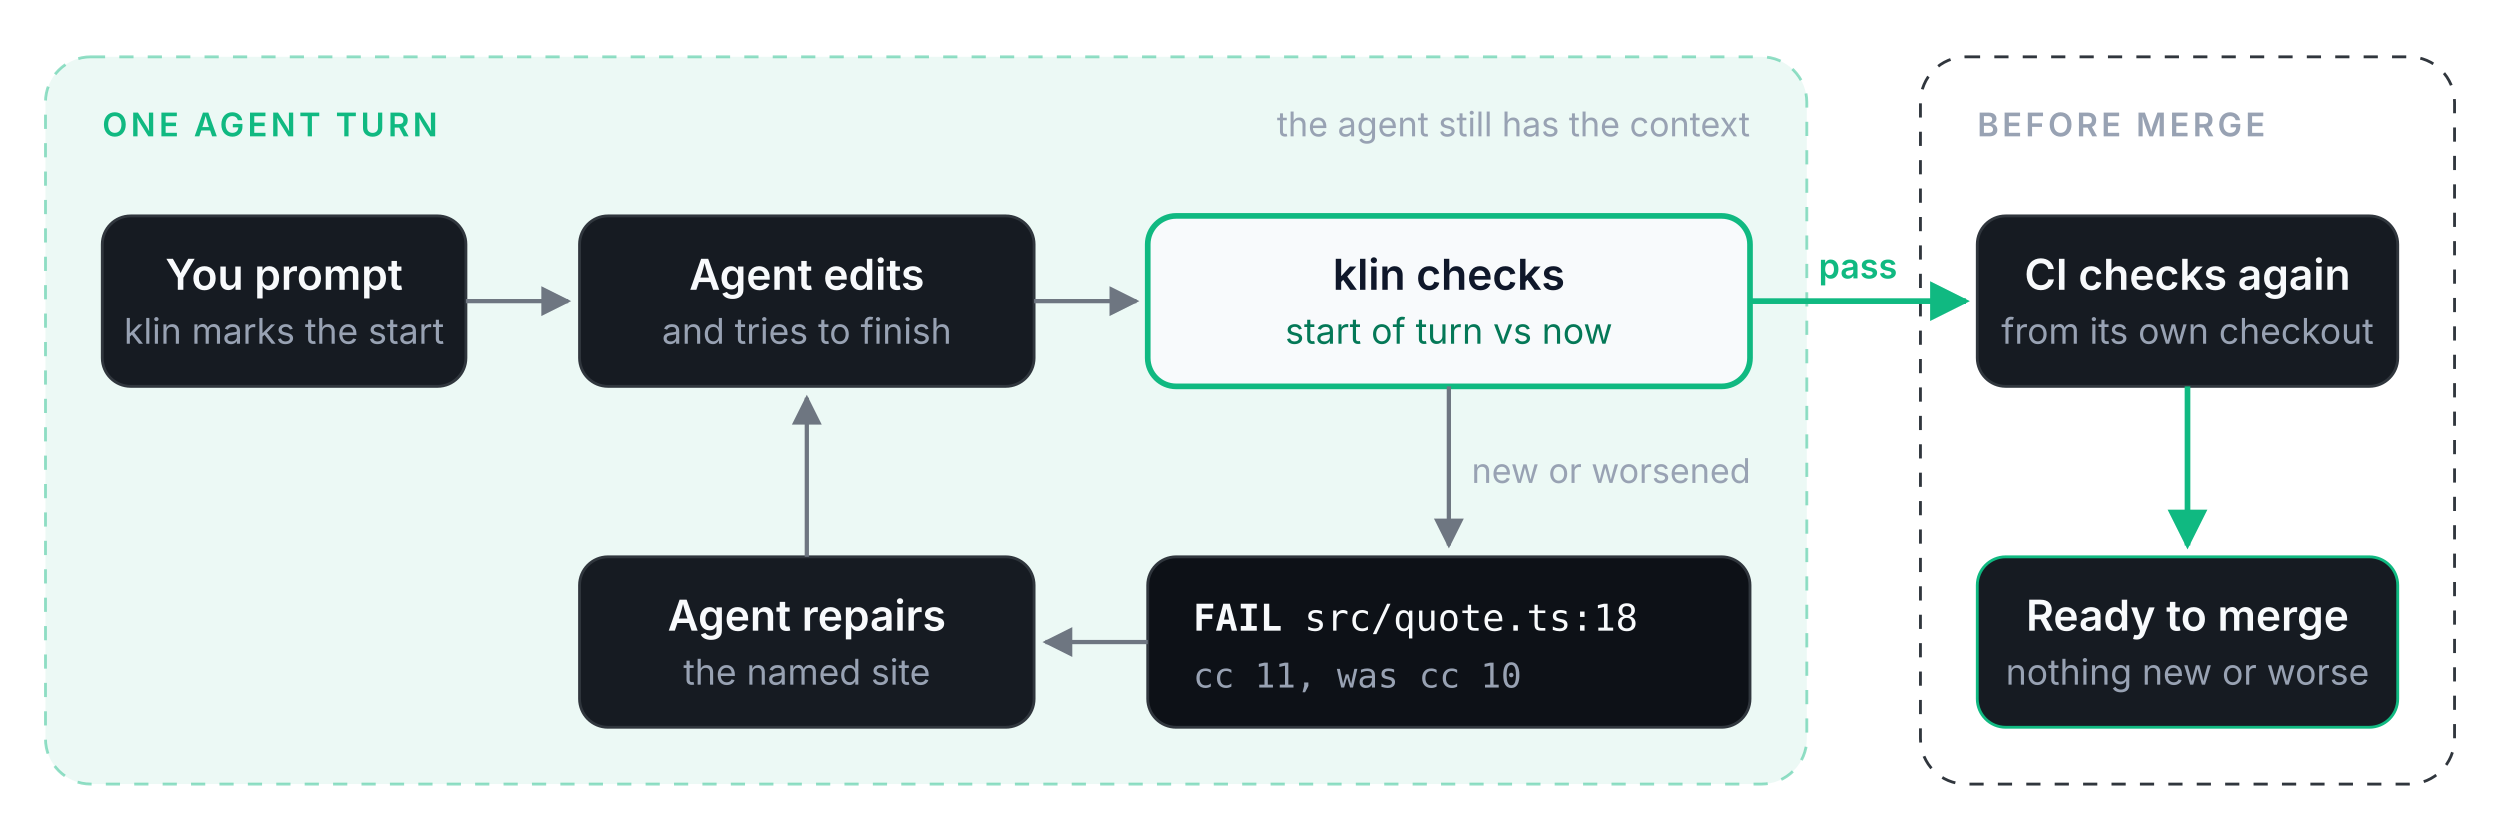
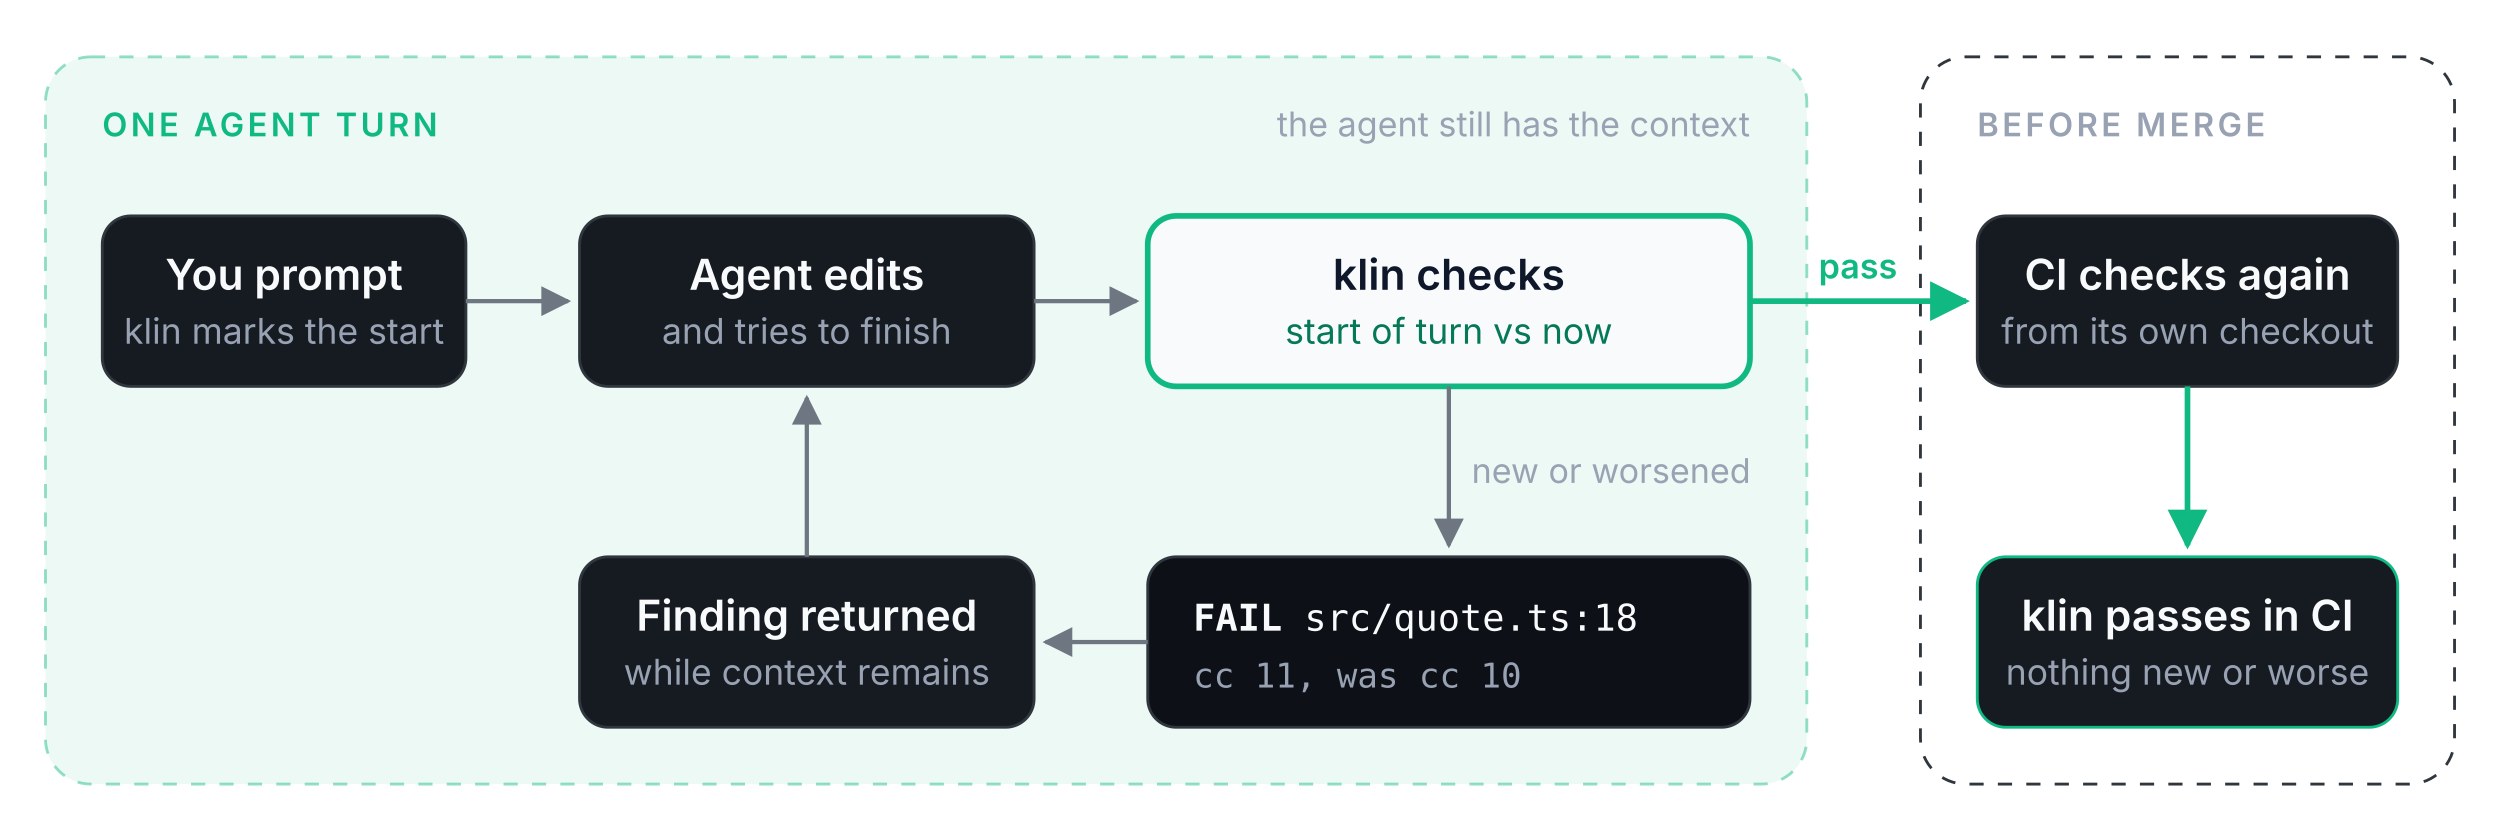
<svg xmlns="http://www.w3.org/2000/svg" width="880" height="292" viewBox="0 0 880 292" role="img" aria-labelledby="title desc" font-family="Inter, -apple-system, BlinkMacSystemFont, 'Segoe UI', Helvetica, Arial, sans-serif">
  <defs>
    <marker id="a" viewBox="0 0 10 10" refX="9" refY="5" markerWidth="7" markerHeight="7" orient="auto-start-reverse">
      <path d="M0 0L10 5L0 10z" fill="#6E7681" />
    </marker>
    <marker id="g" viewBox="0 0 10 10" refX="9" refY="5" markerWidth="7" markerHeight="7" orient="auto-start-reverse">
      <path d="M0 0L10 5L0 10z" fill="#10B981" />
    </marker>
  </defs>
  <rect x="16" y="20" width="620" height="256" rx="16" fill="#10B981" fill-opacity="0.08" stroke="#10B981" stroke-opacity="0.45" stroke-dasharray="5 5" />
  <text x="36" y="48" font-size="11.5" font-weight="600" letter-spacing="1.2" fill="#10B981">ONE AGENT TURN</text>
  <text x="616" y="48" text-anchor="end" font-size="12" fill="#98A2B3">the agent still has the context</text>
  <rect x="676" y="20" width="188" height="256" rx="16" fill="none" stroke="#30363D" stroke-dasharray="5 5" />
  <text x="696" y="48" font-size="11.5" font-weight="600" letter-spacing="1.2" fill="#98A2B3">BEFORE MERGE</text>
  <rect x="36" y="76" width="128" height="60" rx="10" fill="#161B22" stroke="#30363D" stroke-width="1" />
  <text x="100.0" y="102" text-anchor="middle" font-size="15" font-weight="600" fill="#F8FAFC">You prompt</text>
  <text x="100.0" y="121" text-anchor="middle" font-size="12.5" fill="#98A2B3">klin marks the start</text>
  <rect x="204" y="76" width="160" height="60" rx="10" fill="#161B22" stroke="#30363D" stroke-width="1" />
  <text x="284.0" y="102" text-anchor="middle" font-size="15" font-weight="600" fill="#F8FAFC">Agent edits</text>
  <text x="284.0" y="121" text-anchor="middle" font-size="12.5" fill="#98A2B3">and tries to finish</text>
  <rect x="404" y="76" width="212" height="60" rx="10" fill="#F8FAFC" stroke="#10B981" stroke-width="2" />
  <text x="510.0" y="102" text-anchor="middle" font-size="15" font-weight="600" fill="#0F172A">klin checks</text>
  <text x="510.0" y="121" text-anchor="middle" font-size="12.5" fill="#047857">start of turn vs now</text>
  <rect x="204" y="196" width="160" height="60" rx="10" fill="#161B22" stroke="#30363D" stroke-width="1" />
-   <text x="284.0" y="222" text-anchor="middle" font-size="15" font-weight="600" fill="#F8FAFC">Agent repairs</text>
-   <text x="284.0" y="241" text-anchor="middle" font-size="12.5" fill="#98A2B3">the named site</text>
+   <text x="284.0" y="222" text-anchor="middle" font-size="15" font-weight="600" fill="#F8FAFC">Finding returned</text>
+   <text x="284.0" y="241" text-anchor="middle" font-size="12.5" fill="#98A2B3">while context remains</text>
  <rect x="404" y="196" width="212" height="60" rx="10" fill="#0D1117" stroke="#30363D" />
  <text x="420" y="222" font-family="ui-monospace, SFMono-Regular, Menlo, Consolas, monospace" font-size="13" font-weight="700" fill="#F8FAFC">FAIL <tspan font-weight="400">src/quote.ts:18</tspan>
  </text>
  <text x="420" y="242" font-family="ui-monospace, SFMono-Regular, Menlo, Consolas, monospace" font-size="12" fill="#98A2B3">cc 11, was cc 10</text>
  <rect x="696" y="76" width="148" height="60" rx="10" fill="#161B22" stroke="#30363D" stroke-width="1" />
  <text x="770.0" y="102" text-anchor="middle" font-size="15" font-weight="600" fill="#F8FAFC">CI checks again</text>
  <text x="770.0" y="121" text-anchor="middle" font-size="12.5" fill="#98A2B3">from its own checkout</text>
  <rect x="696" y="196" width="148" height="60" rx="10" fill="#161B22" stroke="#10B981" stroke-width="1" />
-   <text x="770.0" y="222" text-anchor="middle" font-size="15" font-weight="600" fill="#F8FAFC">Ready to merge</text>
+   <text x="770.0" y="222" text-anchor="middle" font-size="15" font-weight="600" fill="#F8FAFC">klin passes in CI</text>
  <text x="770.0" y="241" text-anchor="middle" font-size="12.5" fill="#98A2B3">nothing new or worse</text>
  <path d="M164 106H200" stroke="#6E7681" stroke-width="1.5" marker-end="url(#a)" />
  <path d="M364 106H400" stroke="#6E7681" stroke-width="1.5" marker-end="url(#a)" />
  <path d="M510 136V192" stroke="#6E7681" stroke-width="1.5" marker-end="url(#a)" />
  <text x="518" y="170" font-size="12" fill="#98A2B3">new or worsened</text>
  <path d="M404 226H368" stroke="#6E7681" stroke-width="1.5" marker-end="url(#a)" />
  <path d="M284 196V140" stroke="#6E7681" stroke-width="1.5" marker-end="url(#a)" />
  <path d="M616 106H692" stroke="#10B981" stroke-width="2" marker-end="url(#g)" />
  <text x="654" y="98" text-anchor="middle" font-size="12" font-weight="600" fill="#10B981">pass</text>
  <path d="M770 136V192" stroke="#10B981" stroke-width="2" marker-end="url(#g)" />
</svg>
